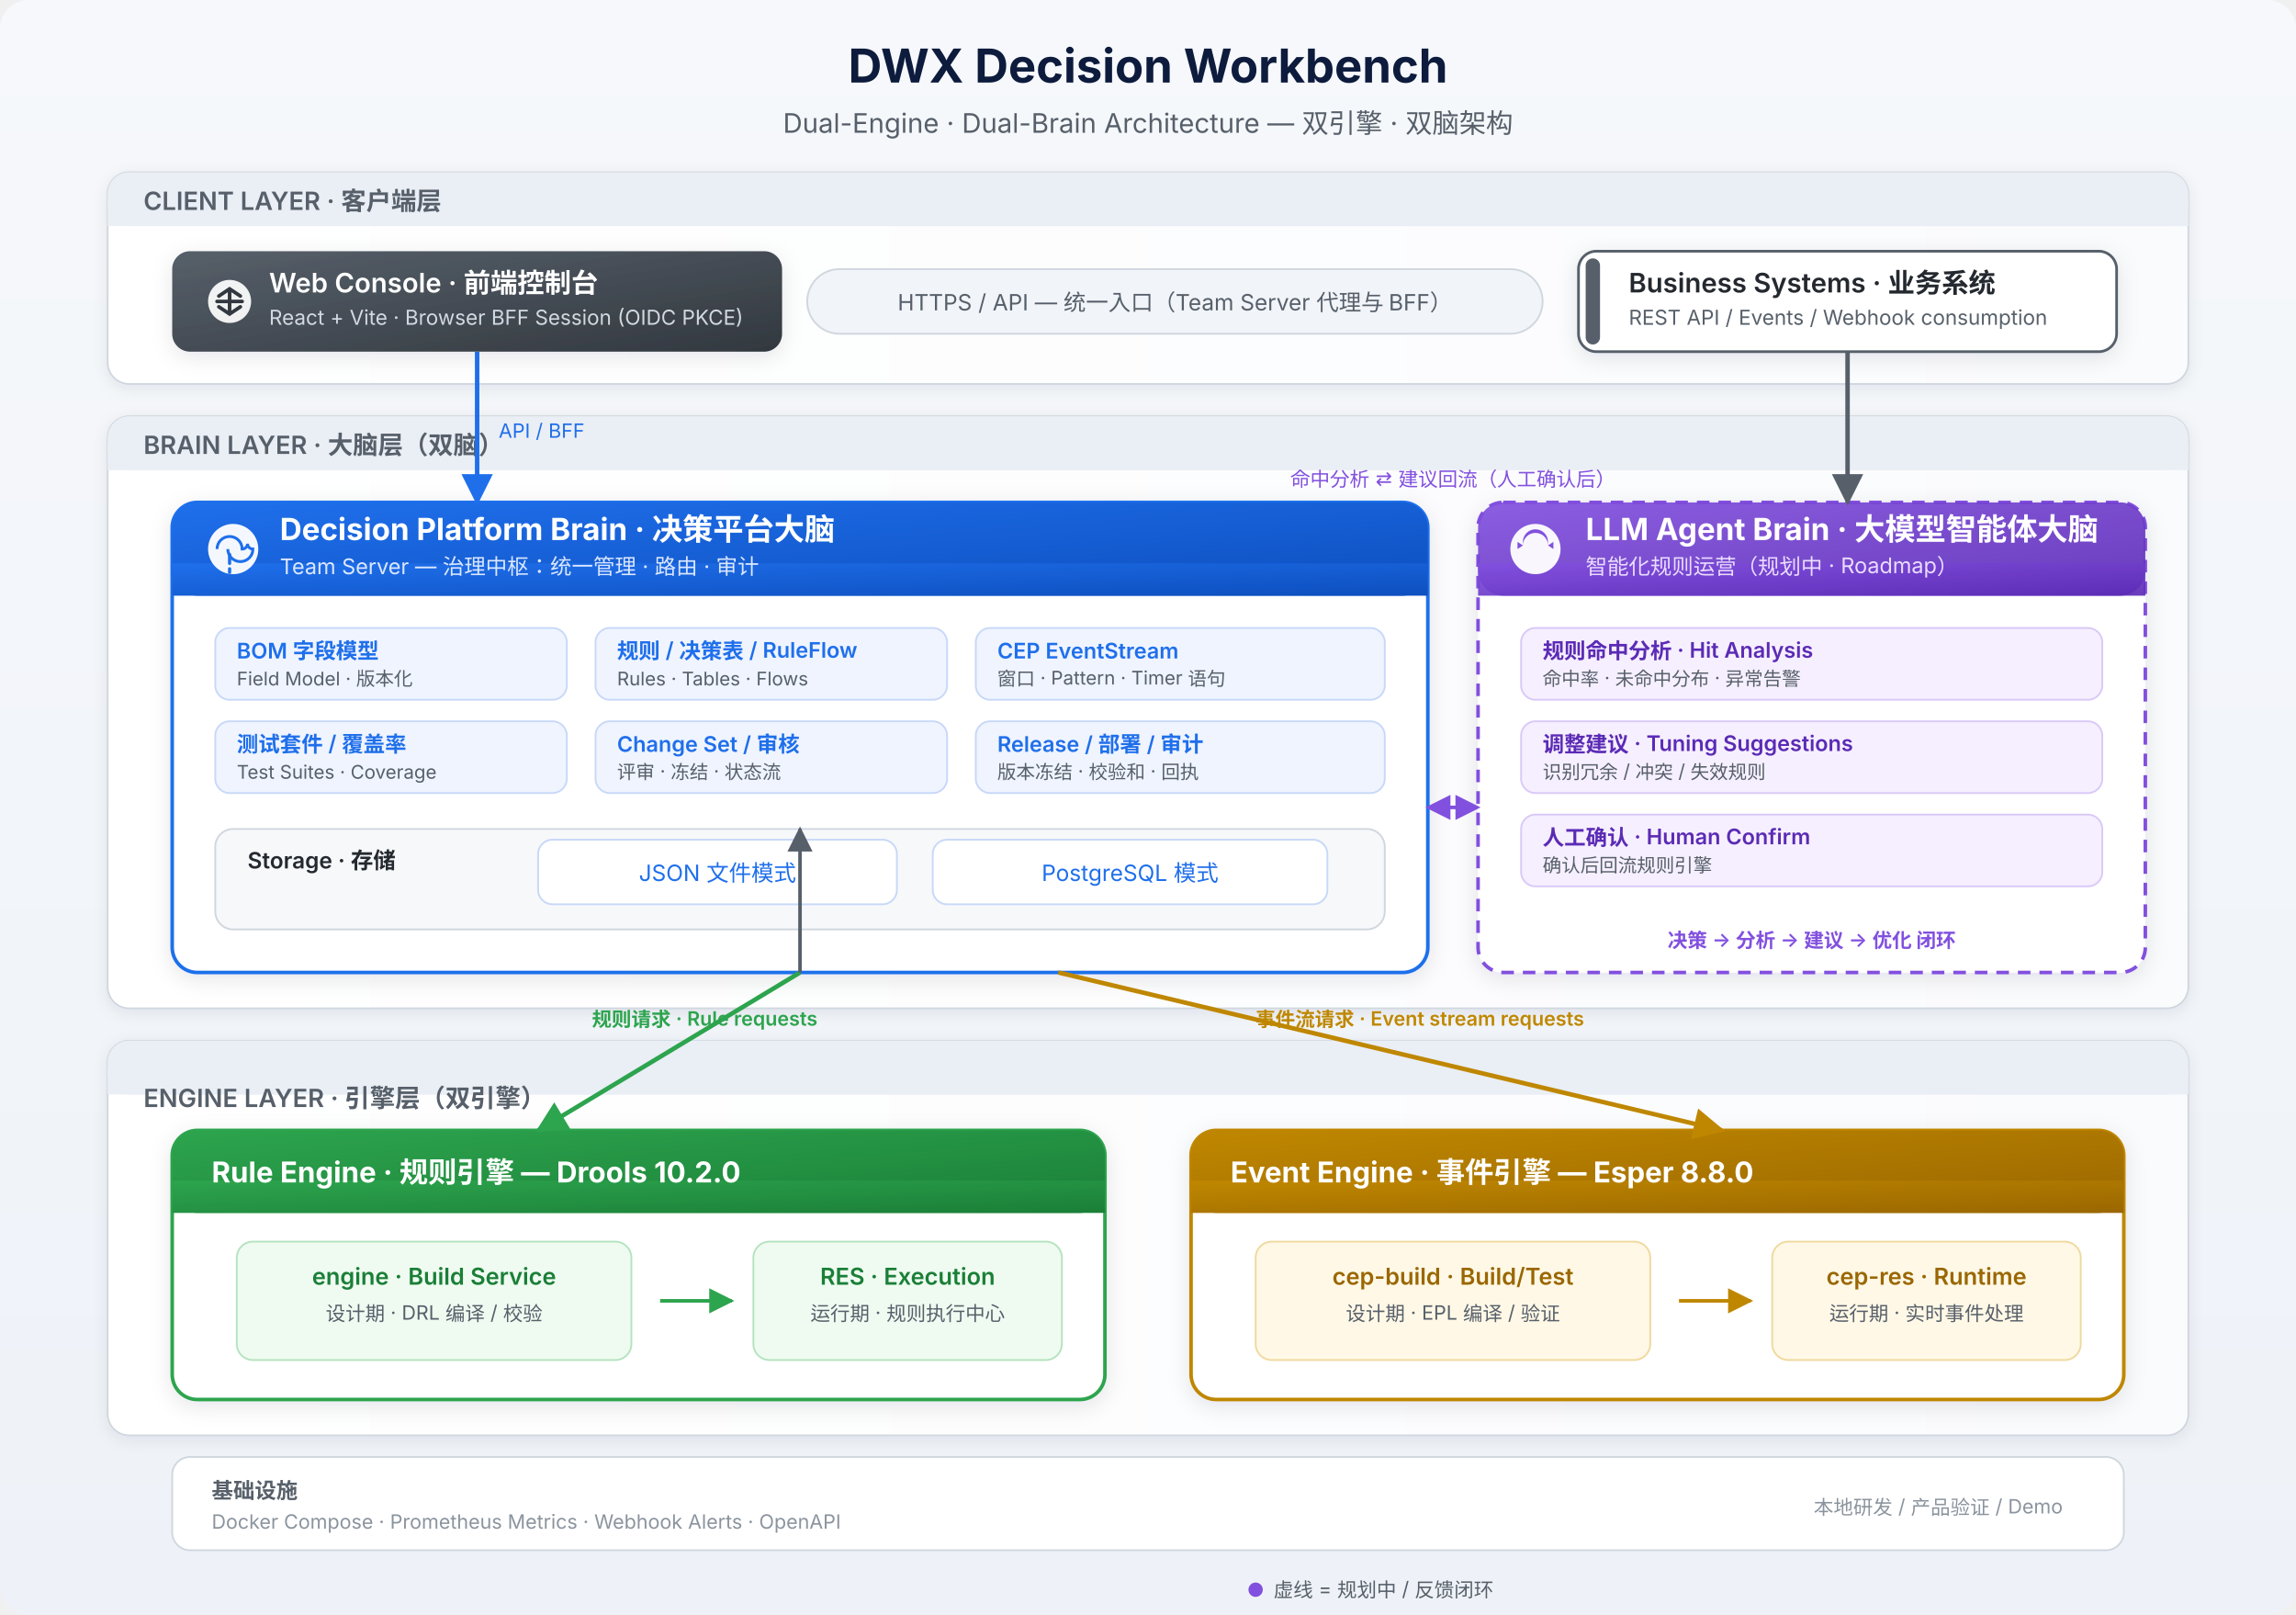
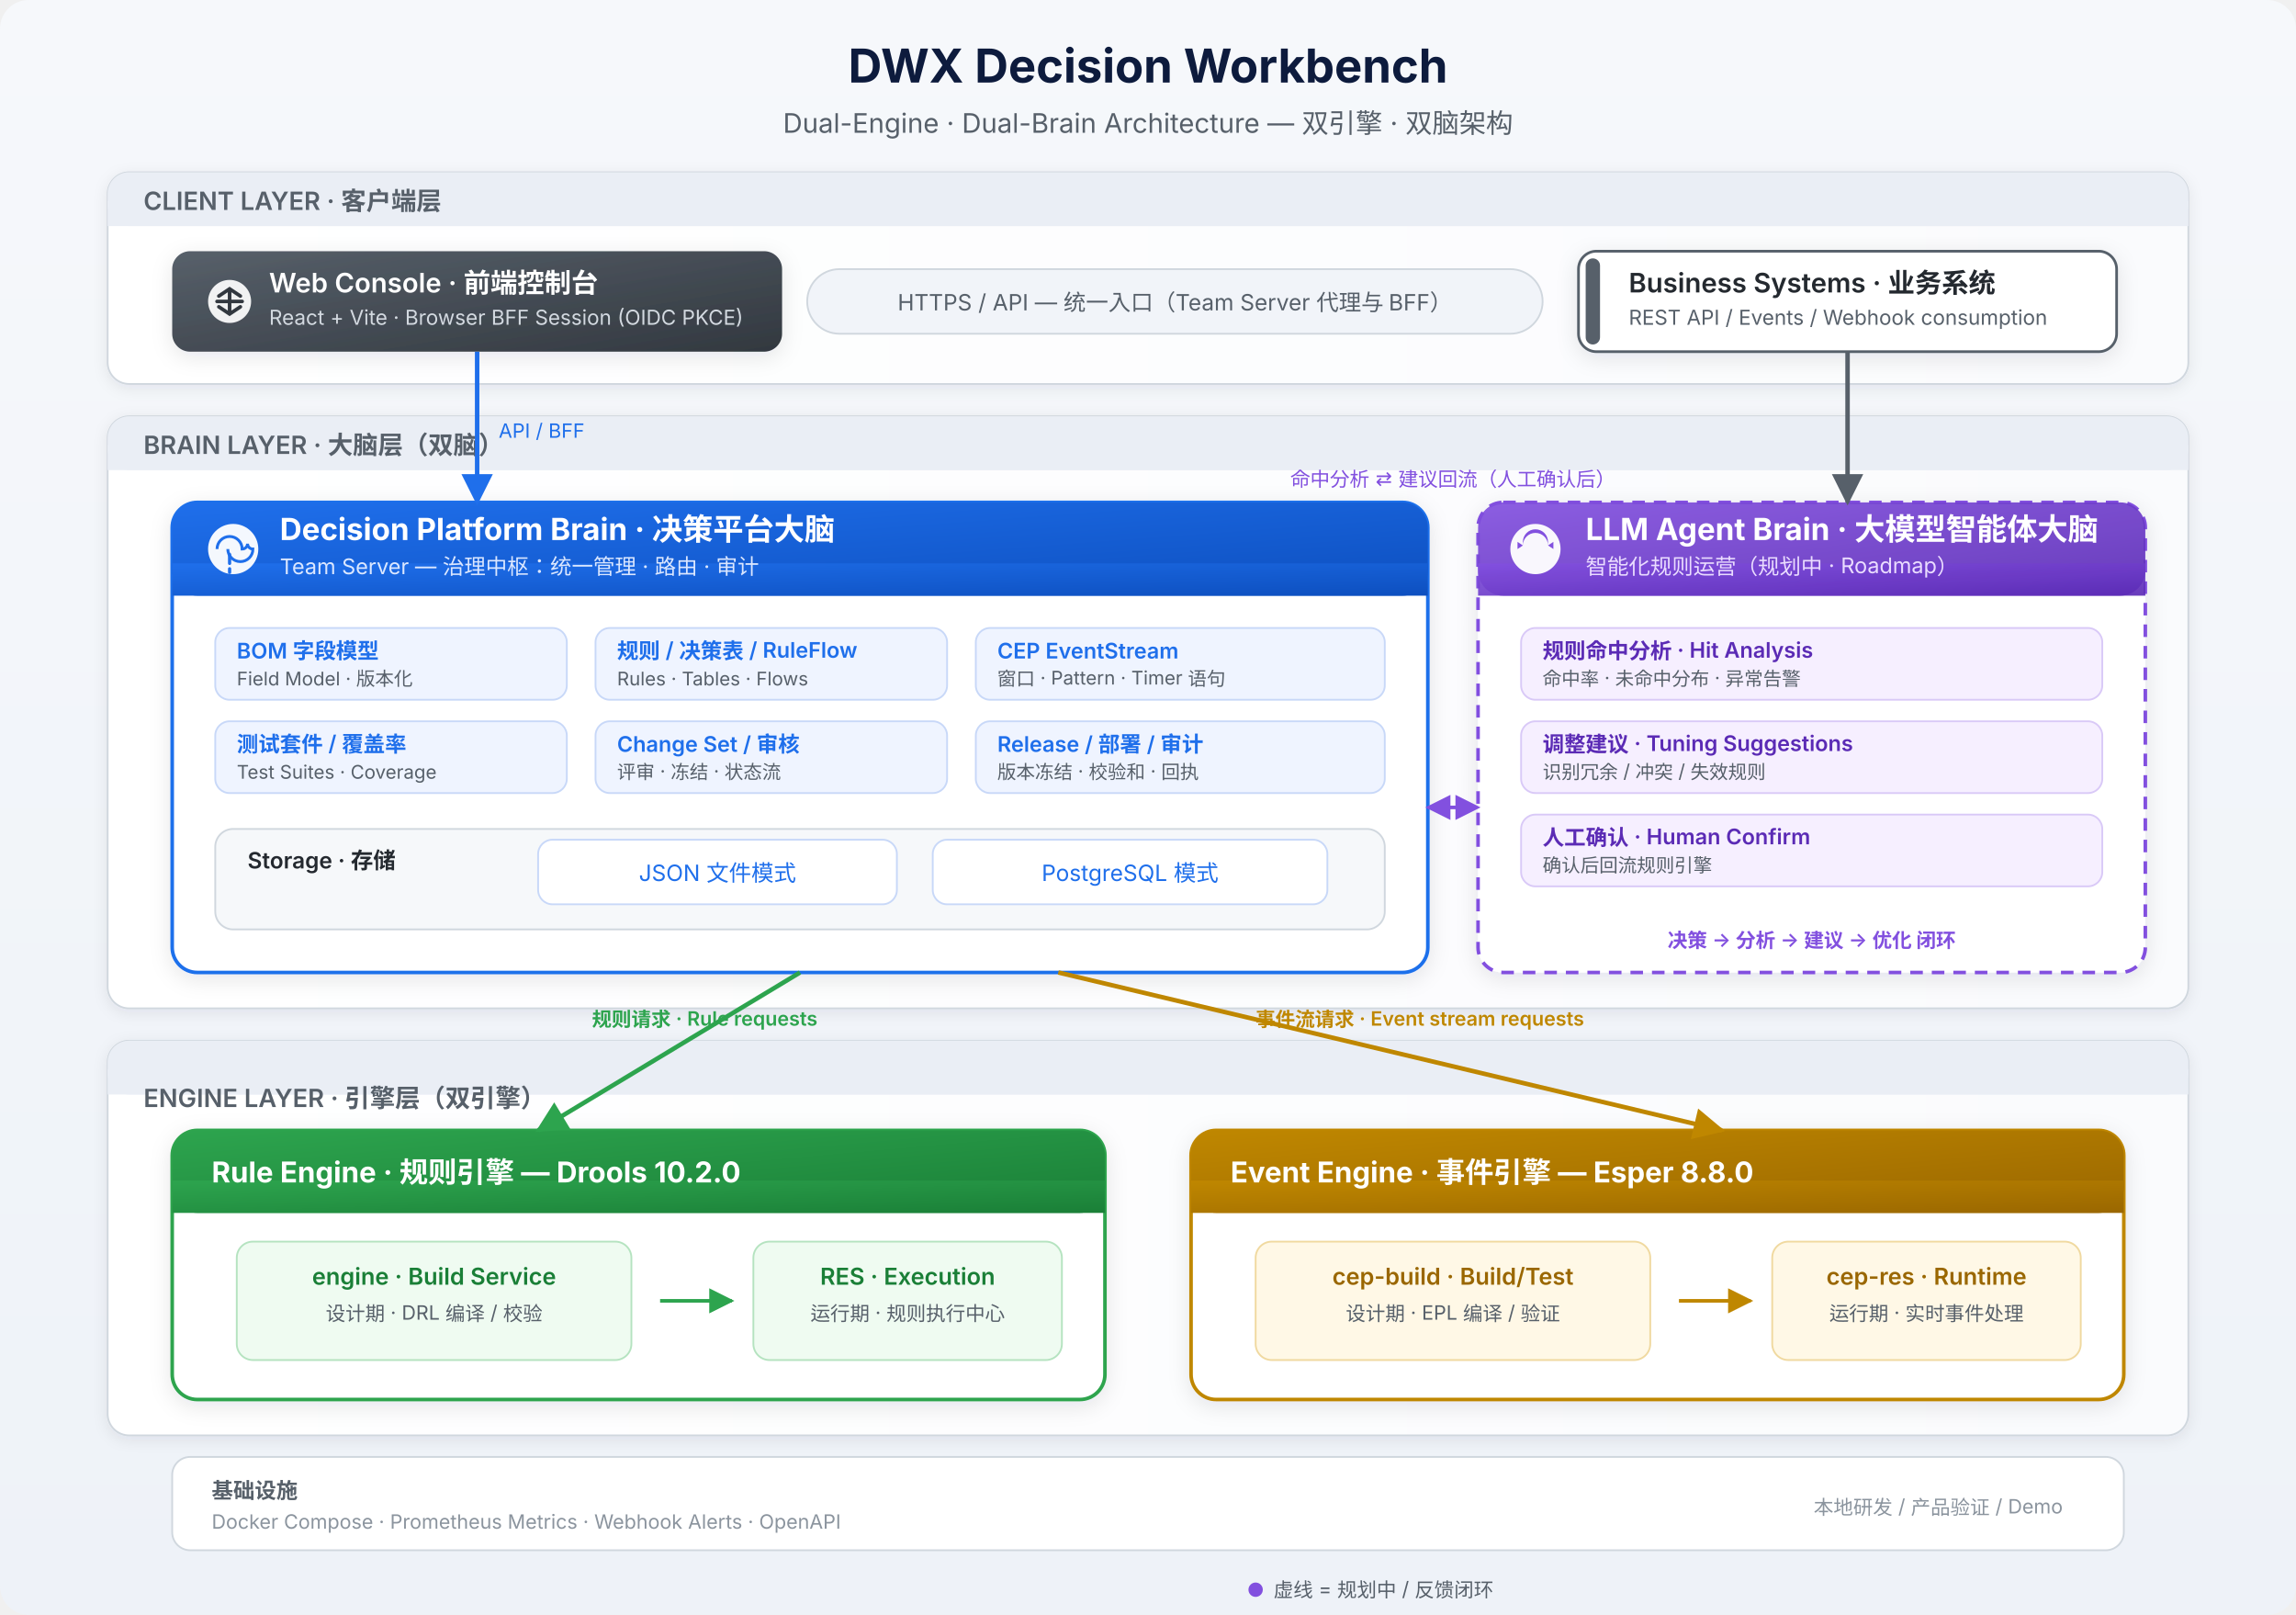
<svg xmlns="http://www.w3.org/2000/svg" viewBox="0 0 1280 900" width="1280" height="900" font-family="-apple-system, BlinkMacSystemFont, 'Segoe UI', 'PingFang SC', 'Microsoft YaHei', sans-serif">
  <defs>
    <linearGradient id="bg" x1="0" y1="0" x2="0" y2="1">
      <stop offset="0" stop-color="#f6f8fb" />
      <stop offset="1" stop-color="#eef2f8" />
    </linearGradient>
    <linearGradient id="brainGrad" x1="0" y1="0" x2="1" y2="1">
      <stop offset="0" stop-color="#1f6feb" />
      <stop offset="1" stop-color="#0d4fbf" />
    </linearGradient>
    <linearGradient id="agentGrad" x1="0" y1="0" x2="1" y2="1">
      <stop offset="0" stop-color="#8250df" />
      <stop offset="1" stop-color="#5b2bb5" />
    </linearGradient>
    <linearGradient id="droolsGrad" x1="0" y1="0" x2="1" y2="1">
      <stop offset="0" stop-color="#2da44e" />
      <stop offset="1" stop-color="#1a7f37" />
    </linearGradient>
    <linearGradient id="esperGrad" x1="0" y1="0" x2="1" y2="1">
      <stop offset="0" stop-color="#bf8700" />
      <stop offset="1" stop-color="#9a6700" />
    </linearGradient>
    <linearGradient id="clientGrad" x1="0" y1="0" x2="1" y2="1">
      <stop offset="0" stop-color="#57606a" />
      <stop offset="1" stop-color="#32383f" />
    </linearGradient>
    <linearGradient id="cardTop" x1="0" y1="0" x2="1" y2="0">
      <stop offset="0" stop-color="#ffffff" />
      <stop offset="1" stop-color="#fafbfd" />
    </linearGradient>
    <filter id="shadow" x="-20%" y="-20%" width="140%" height="160%">
      <feDropShadow dx="0" dy="3" stdDeviation="6" flood-color="#0d1b3d" flood-opacity="0.10" />
    </filter>
    <filter id="shadowSoft" x="-20%" y="-20%" width="140%" height="160%">
      <feDropShadow dx="0" dy="2" stdDeviation="4" flood-color="#0d1b3d" flood-opacity="0.08" />
    </filter>
    <marker id="arr" viewBox="0 0 10 10" refX="9" refY="5" markerWidth="7" markerHeight="7" orient="auto-start-reverse">
      <path d="M0,0 L10,5 L0,10 z" fill="#57606a" />
    </marker>
    <marker id="arrBlue" viewBox="0 0 10 10" refX="9" refY="5" markerWidth="7" markerHeight="7" orient="auto-start-reverse">
      <path d="M0,0 L10,5 L0,10 z" fill="#1f6feb" />
    </marker>
    <marker id="arrPurple" viewBox="0 0 10 10" refX="9" refY="5" markerWidth="7" markerHeight="7" orient="auto-start-reverse">
      <path d="M0,0 L10,5 L0,10 z" fill="#8250df" />
    </marker>
    <marker id="arrGreen" viewBox="0 0 10 10" refX="9" refY="5" markerWidth="7" markerHeight="7" orient="auto-start-reverse">
      <path d="M0,0 L10,5 L0,10 z" fill="#2da44e" />
    </marker>
    <marker id="arrGold" viewBox="0 0 10 10" refX="9" refY="5" markerWidth="7" markerHeight="7" orient="auto-start-reverse">
      <path d="M0,0 L10,5 L0,10 z" fill="#bf8700" />
    </marker>
  </defs>
  <rect width="1280" height="900" fill="url(#bg)" rx="16" />
  <text x="640" y="46" text-anchor="middle" font-size="26" font-weight="700" fill="#0d1b3d">DWX Decision Workbench</text>
  <text x="640" y="74" text-anchor="middle" font-size="15" fill="#57606a">Dual-Engine · Dual-Brain Architecture — 双引擎 · 双脑架构</text>
  <rect x="60" y="96" width="1160" height="118" rx="12" fill="url(#cardTop)" stroke="#d0d7de" filter="url(#shadowSoft)" />
  <rect x="60" y="96" width="1160" height="30" rx="12" fill="#eaeef5" />
  <rect x="60" y="112" width="1160" height="14" fill="#eaeef5" />
  <text x="80" y="117" font-size="14" font-weight="600" fill="#57606a">CLIENT LAYER · 客户端层</text>
  <rect x="96" y="140" width="340" height="56" rx="10" fill="url(#clientGrad)" filter="url(#shadow)" />
  <circle cx="128" cy="168" r="12" fill="#ffffff" opacity="0.92" />
  <path d="M121,168 h14 M128,161 v14 M122,165 l6,-4 l6,4 M122,171 l6,4 l6,-4" stroke="#32383f" stroke-width="2" fill="none" stroke-linecap="round" />
  <text x="150" y="163" font-size="15" font-weight="600" fill="#ffffff">Web Console · 前端控制台</text>
  <text x="150" y="181" font-size="11.5" fill="#d3d9e0">React + Vite · Browser BFF Session (OIDC PKCE)</text>
  <rect x="880" y="140" width="300" height="56" rx="10" fill="#ffffff" stroke="#57606a" stroke-width="1.5" filter="url(#shadow)" />
  <rect x="884" y="144" width="8" height="48" rx="4" fill="#57606a" />
  <text x="908" y="163" font-size="15" font-weight="600" fill="#24292f">Business Systems · 业务系统</text>
  <text x="908" y="181" font-size="11.5" fill="#57606a">REST API / Events / Webhook consumption</text>
  <rect x="450" y="150" width="410" height="36" rx="18" fill="#f1f4f9" stroke="#d0d7de" />
  <text x="655" y="173" text-anchor="middle" font-size="12.5" fill="#57606a">HTTPS / API — 统一入口（Team Server 代理与 BFF）</text>
  <rect x="60" y="232" width="1160" height="330" rx="12" fill="url(#cardTop)" stroke="#d0d7de" filter="url(#shadowSoft)" />
  <rect x="60" y="232" width="1160" height="30" rx="12" fill="#eaeef5" />
  <rect x="60" y="248" width="1160" height="14" fill="#eaeef5" />
  <text x="80" y="253" font-size="14" font-weight="600" fill="#57606a">BRAIN LAYER · 大脑层（双脑）</text>
  <rect x="96" y="280" width="700" height="262" rx="14" fill="#ffffff" stroke="#1f6feb" stroke-width="2" filter="url(#shadow)" />
  <rect x="96" y="280" width="700" height="52" rx="14" fill="url(#brainGrad)" />
  <rect x="96" y="314" width="700" height="18" fill="url(#brainGrad)" />
  <circle cx="130" cy="306" r="14" fill="#ffffff" opacity="0.95" />
  <path d="M121,306 a7,7 0 0 1 14,0 a3,3 0 0 0 3,-3 a3,3 0 0 0 3,3 a7,7 0 0 1 -14,0" stroke="#1f6feb" stroke-width="1.6" fill="none" />
  <path d="M128,309 l0,5 M128,317 l0,2" stroke="#1f6feb" stroke-width="1.8" stroke-linecap="round" />
  <text x="156" y="301" font-size="17" font-weight="700" fill="#ffffff">Decision Platform Brain · 决策平台大脑</text>
  <text x="156" y="320" font-size="12" fill="#dbe7ff">Team Server — 治理中枢：统一管理 · 路由 · 审计</text>
  <g font-size="12" fill="#24292f">
    <rect x="120" y="350" width="196" height="40" rx="8" fill="#eff4ff" stroke="#c8d8f8" />
    <text x="132" y="367" font-weight="600" fill="#1f6feb">BOM 字段模型</text>
    <text x="132" y="382" font-size="10.5" fill="#57606a">Field Model · 版本化</text>
    <rect x="332" y="350" width="196" height="40" rx="8" fill="#eff4ff" stroke="#c8d8f8" />
    <text x="344" y="367" font-weight="600" fill="#1f6feb">规则 / 决策表 / RuleFlow</text>
    <text x="344" y="382" font-size="10.5" fill="#57606a">Rules · Tables · Flows</text>
    <rect x="544" y="350" width="228" height="40" rx="8" fill="#eff4ff" stroke="#c8d8f8" />
    <text x="556" y="367" font-weight="600" fill="#1f6feb">CEP EventStream</text>
    <text x="556" y="382" font-size="10.5" fill="#57606a">窗口 · Pattern · Timer 语句</text>
    <rect x="120" y="402" width="196" height="40" rx="8" fill="#eff4ff" stroke="#c8d8f8" />
    <text x="132" y="419" font-weight="600" fill="#1f6feb">测试套件 / 覆盖率</text>
    <text x="132" y="434" font-size="10.5" fill="#57606a">Test Suites · Coverage</text>
    <rect x="332" y="402" width="196" height="40" rx="8" fill="#eff4ff" stroke="#c8d8f8" />
    <text x="344" y="419" font-weight="600" fill="#1f6feb">Change Set / 审核</text>
    <text x="344" y="434" font-size="10.5" fill="#57606a">评审 · 冻结 · 状态流</text>
    <rect x="544" y="402" width="228" height="40" rx="8" fill="#eff4ff" stroke="#c8d8f8" />
    <text x="556" y="419" font-weight="600" fill="#1f6feb">Release / 部署 / 审计</text>
    <text x="556" y="434" font-size="10.5" fill="#57606a">版本冻结 · 校验和 · 回执</text>
  </g>
  <rect x="120" y="462" width="652" height="56" rx="10" fill="#f6f8fa" stroke="#d0d7de" />
  <text x="138" y="484" font-size="12.5" font-weight="600" fill="#24292f">Storage · 存储</text>
  <rect x="300" y="468" width="200" height="36" rx="8" fill="#ffffff" stroke="#c8d8f8" />
  <text x="400" y="491" text-anchor="middle" font-size="12.5" fill="#1f6feb">JSON 文件模式</text>
  <rect x="520" y="468" width="220" height="36" rx="8" fill="#ffffff" stroke="#c8d8f8" />
  <text x="630" y="491" text-anchor="middle" font-size="12.5" fill="#1f6feb">PostgreSQL 模式</text>
  <rect x="824" y="280" width="372" height="262" rx="14" fill="#ffffff" stroke="#8250df" stroke-width="2" stroke-dasharray="7 5" filter="url(#shadow)" />
  <rect x="824" y="280" width="372" height="52" rx="14" fill="url(#agentGrad)" opacity="0.92" />
  <rect x="824" y="314" width="372" height="18" fill="url(#agentGrad)" opacity="0.92" />
  <circle cx="856" cy="306" r="14" fill="#ffffff" opacity="0.95" />
  <path d="M849,302 a7,7 0 0 1 14,0 l0,2 a7,7 0 0 0 -14,0 z M849,304 l-3,-2 l0,4 z M863,304 l3,-2 l0,4 z" fill="#8250df" />
  <text x="884" y="301" font-size="17" font-weight="700" fill="#ffffff">LLM Agent Brain · 大模型智能体大脑</text>
  <text x="884" y="320" font-size="12" fill="#eadcff">智能化规则运营（规划中 · Roadmap）</text>
  <g font-size="12" fill="#24292f">
    <rect x="848" y="350" width="324" height="40" rx="8" fill="#f6efff" stroke="#d9c9f7" />
    <text x="860" y="367" font-weight="600" fill="#5b2bb5">规则命中分析 · Hit Analysis</text>
    <text x="860" y="382" font-size="10.5" fill="#57606a">命中率 · 未命中分布 · 异常告警</text>
    <rect x="848" y="402" width="324" height="40" rx="8" fill="#f6efff" stroke="#d9c9f7" />
    <text x="860" y="419" font-weight="600" fill="#5b2bb5">调整建议 · Tuning Suggestions</text>
    <text x="860" y="434" font-size="10.5" fill="#57606a">识别冗余 / 冲突 / 失效规则</text>
    <rect x="848" y="454" width="324" height="40" rx="8" fill="#f6efff" stroke="#d9c9f7" />
    <text x="860" y="471" font-weight="600" fill="#5b2bb5">人工确认 · Human Confirm</text>
    <text x="860" y="486" font-size="10.5" fill="#57606a">确认后回流规则引擎</text>
  </g>
  <text x="1010" y="528" text-anchor="middle" font-size="11" fill="#8250df" font-weight="600">决策 → 分析 → 建议 → 优化 闭环</text>
  <rect x="60" y="580" width="1160" height="220" rx="12" fill="url(#cardTop)" stroke="#d0d7de" filter="url(#shadowSoft)" />
  <rect x="60" y="580" width="1160" height="30" rx="12" fill="#eaeef5" />
  <rect x="60" y="596" width="1160" height="14" fill="#eaeef5" />
  <text x="80" y="617" font-size="14" font-weight="600" fill="#57606a">ENGINE LAYER · 引擎层（双引擎）</text>
  <rect x="96" y="630" width="520" height="150" rx="14" fill="#ffffff" stroke="#2da44e" stroke-width="2" filter="url(#shadow)" />
  <rect x="96" y="630" width="520" height="46" rx="14" fill="url(#droolsGrad)" />
  <rect x="96" y="658" width="520" height="18" fill="url(#droolsGrad)" />
  <text x="118" y="659" font-size="16" font-weight="700" fill="#ffffff">Rule Engine · 规则引擎 — Drools 10.2.0</text>
  <rect x="132" y="692" width="220" height="66" rx="9" fill="#effbf1" stroke="#b5e3c0" />
  <text x="242" y="716" text-anchor="middle" font-size="13" font-weight="600" fill="#1a7f37">engine · Build Service</text>
  <text x="242" y="736" text-anchor="middle" font-size="11" fill="#57606a">设计期 · DRL 编译 / 校验</text>
  <path d="M368,725 L408,725" stroke="#2da44e" stroke-width="2" marker-end="url(#arrGreen)" />
  <rect x="420" y="692" width="172" height="66" rx="9" fill="#effbf1" stroke="#b5e3c0" />
  <text x="506" y="716" text-anchor="middle" font-size="13" font-weight="600" fill="#1a7f37">RES · Execution</text>
  <text x="506" y="736" text-anchor="middle" font-size="11" fill="#57606a">运行期 · 规则执行中心</text>
  <rect x="664" y="630" width="520" height="150" rx="14" fill="#ffffff" stroke="#bf8700" stroke-width="2" filter="url(#shadow)" />
  <rect x="664" y="630" width="520" height="46" rx="14" fill="url(#esperGrad)" />
  <rect x="664" y="658" width="520" height="18" fill="url(#esperGrad)" />
  <text x="686" y="659" font-size="16" font-weight="700" fill="#ffffff">Event Engine · 事件引擎 — Esper 8.8.0</text>
  <rect x="700" y="692" width="220" height="66" rx="9" fill="#fff8e6" stroke="#f0d9a0" />
  <text x="810" y="716" text-anchor="middle" font-size="13" font-weight="600" fill="#9a6700">cep-build · Build/Test</text>
  <text x="810" y="736" text-anchor="middle" font-size="11" fill="#57606a">设计期 · EPL 编译 / 验证</text>
  <path d="M936,725 L976,725" stroke="#bf8700" stroke-width="2" marker-end="url(#arrGold)" />
  <rect x="988" y="692" width="172" height="66" rx="9" fill="#fff8e6" stroke="#f0d9a0" />
  <text x="1074" y="716" text-anchor="middle" font-size="13" font-weight="600" fill="#9a6700">cep-res · Runtime</text>
  <text x="1074" y="736" text-anchor="middle" font-size="11" fill="#57606a">运行期 · 实时事件处理</text>
  <rect x="96" y="812" width="1088" height="52" rx="10" fill="#ffffff" stroke="#d0d7de" />
  <text x="118" y="835" font-size="12" font-weight="600" fill="#57606a">基础设施</text>
  <text x="118" y="852" font-size="11" fill="#8b949e">Docker Compose · Prometheus Metrics · Webhook Alerts · OpenAPI</text>
  <text x="1150" y="844" text-anchor="end" font-size="11" fill="#8b949e">本地研发 / 产品验证 / Demo</text>
  <path d="M266,196 L266,280" stroke="#1f6feb" stroke-width="2.5" marker-end="url(#arrBlue)" />
  <text x="278" y="244" font-size="11" fill="#1f6feb">API / BFF</text>
  <path d="M1030,196 L1030,280" stroke="#57606a" stroke-width="2.5" marker-end="url(#arr)" />
  <path d="M446,542 L300,630" stroke="#2da44e" stroke-width="2.5" marker-end="url(#arrGreen)" />
  <text x="330" y="572" font-size="11" fill="#2da44e" font-weight="600">规则请求 · Rule requests</text>
  <path d="M590,542 L960,630" stroke="#bf8700" stroke-width="2.5" marker-end="url(#arrGold)" />
  <text x="700" y="572" font-size="11" fill="#bf8700" font-weight="600">事件流请求 · Event stream requests</text>
-   <path d="M446,542 L446,462" stroke="#57606a" stroke-width="2" marker-end="url(#arr)" />
  <path d="M796,450 L824,450" stroke="#8250df" stroke-width="2" stroke-dasharray="6 4" marker-start="url(#arrPurple)" marker-end="url(#arrPurple)" />
  <text x="810" y="271" text-anchor="middle" font-size="11" fill="#8250df">命中分析 ⇄ 建议回流（人工确认后）</text>
  <rect x="96" y="874" width="1088" height="0" fill="none" />
  <g font-size="11" fill="#57606a">
    <circle cx="700" cy="886" r="4" fill="#8250df" />
    <text x="710" y="890">虚线 = 规划中 / 反馈闭环</text>
  </g>
</svg>
